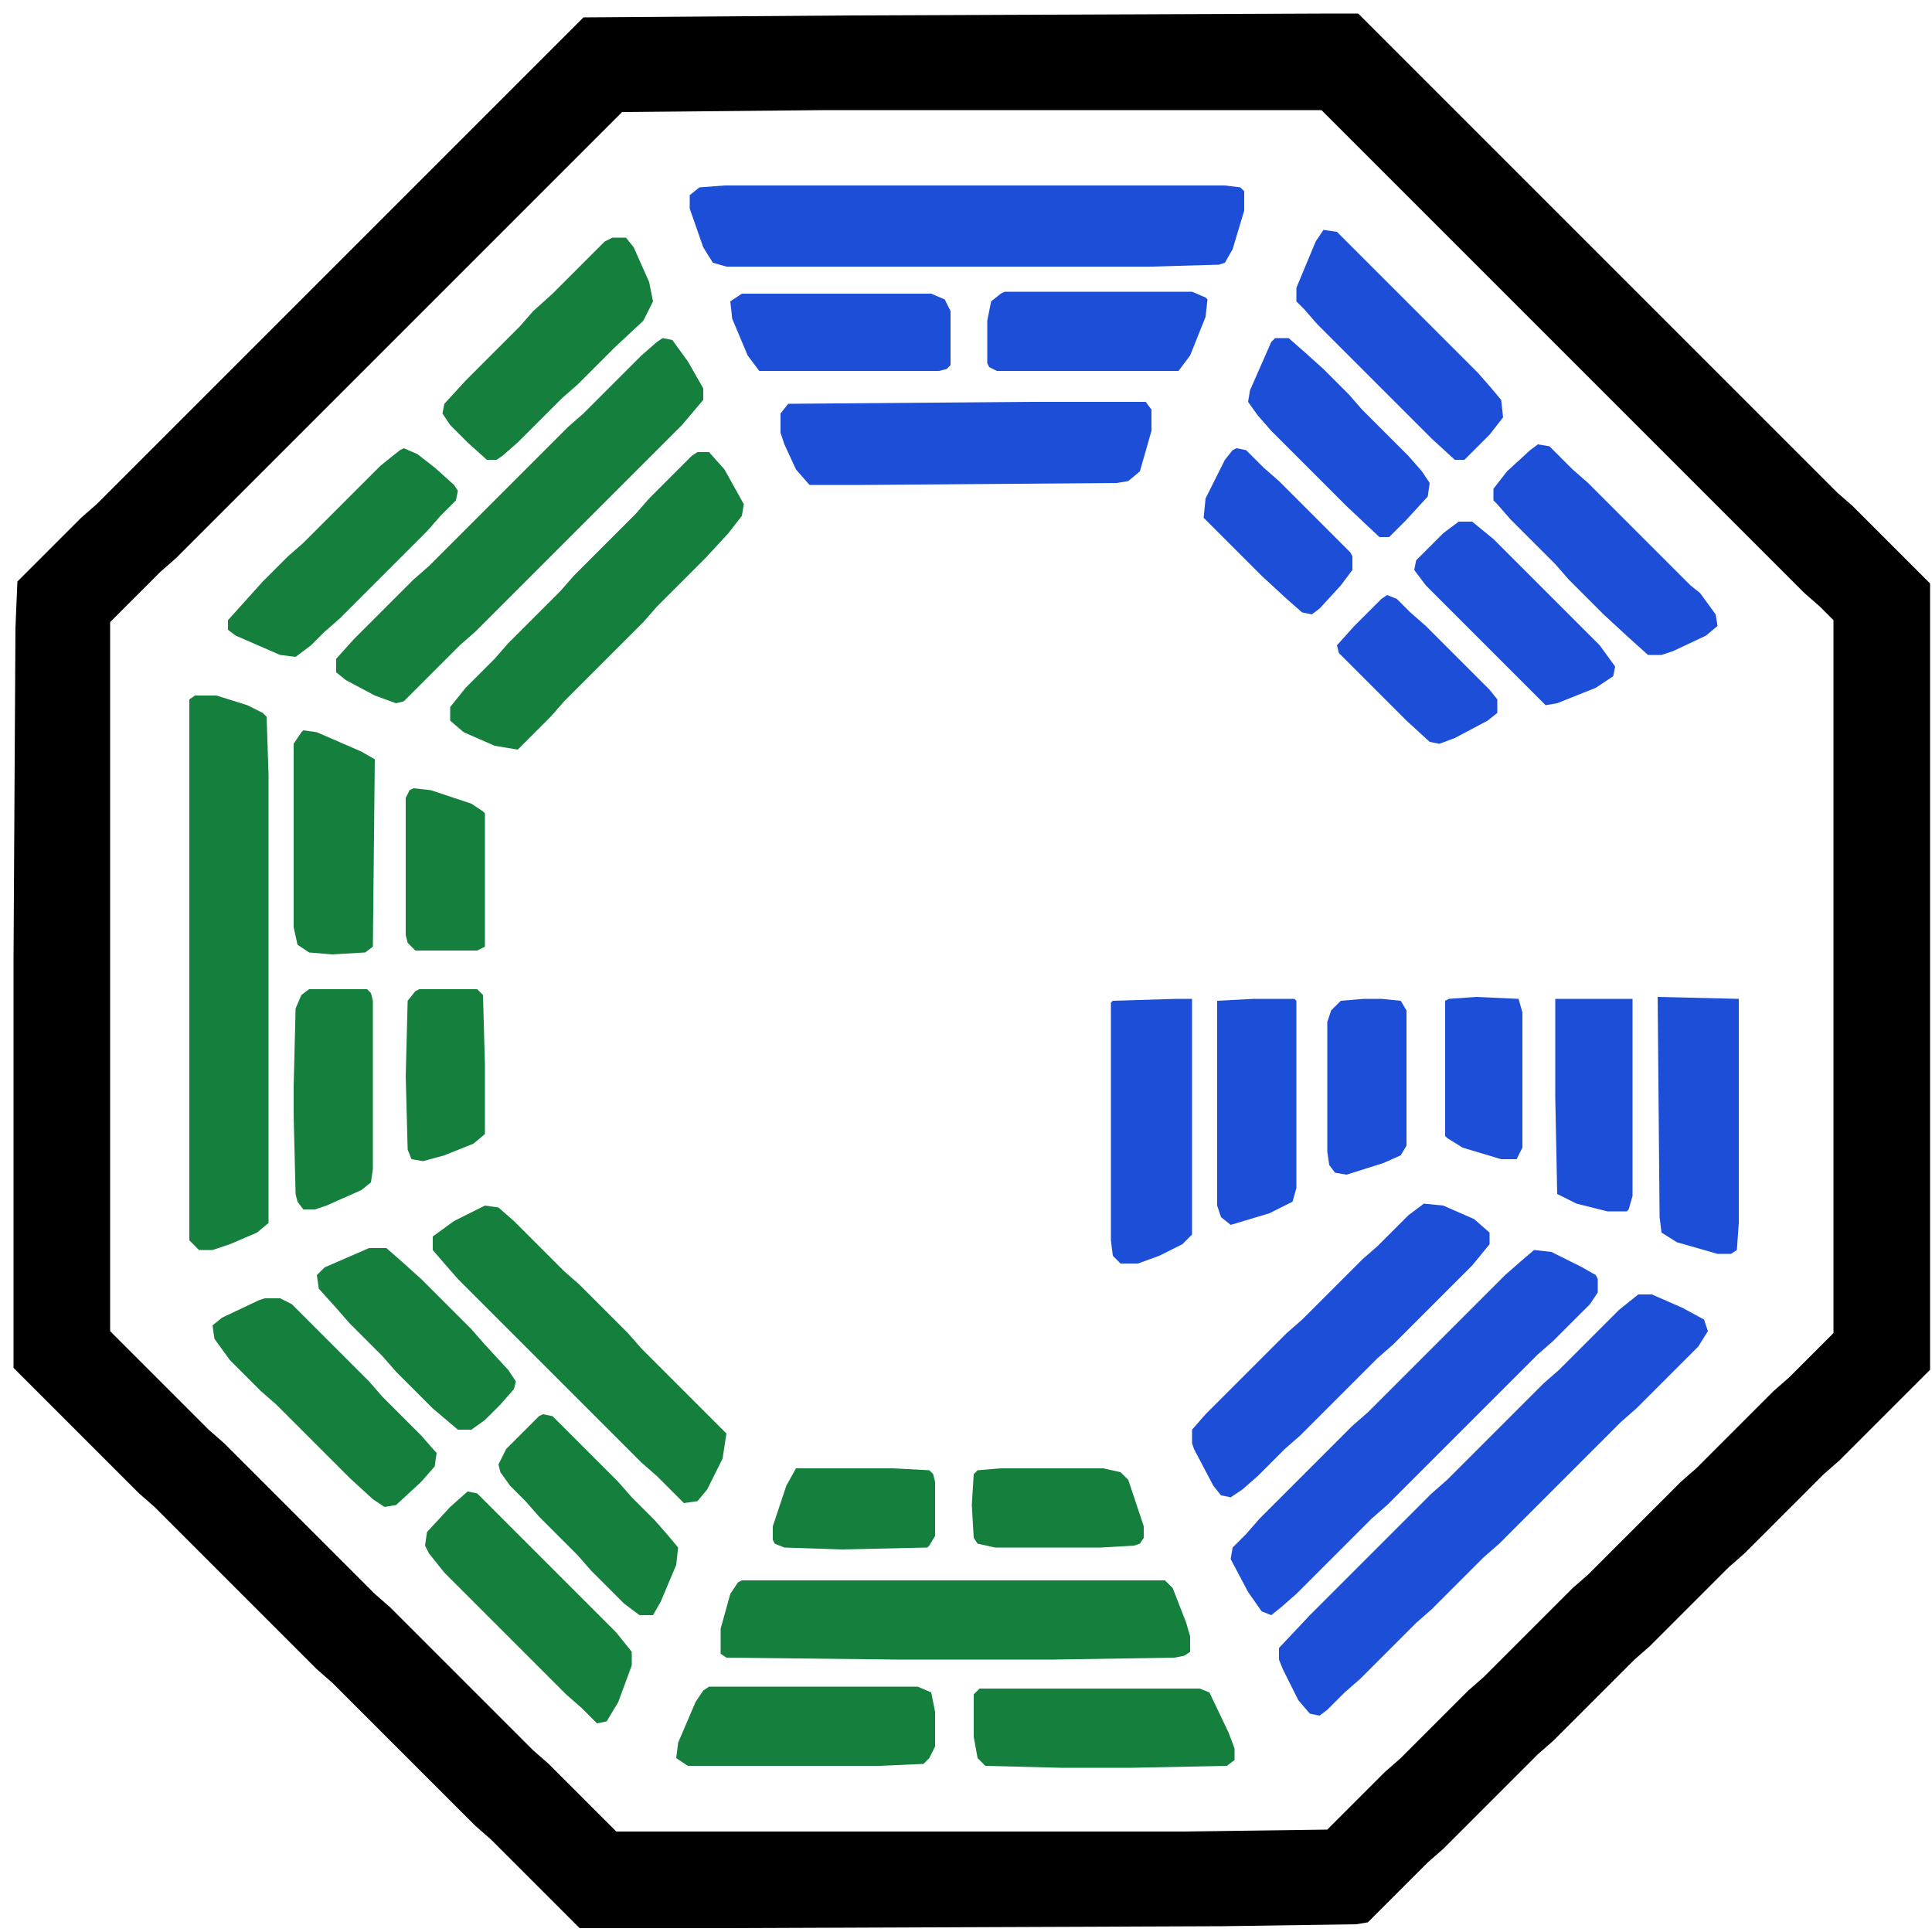
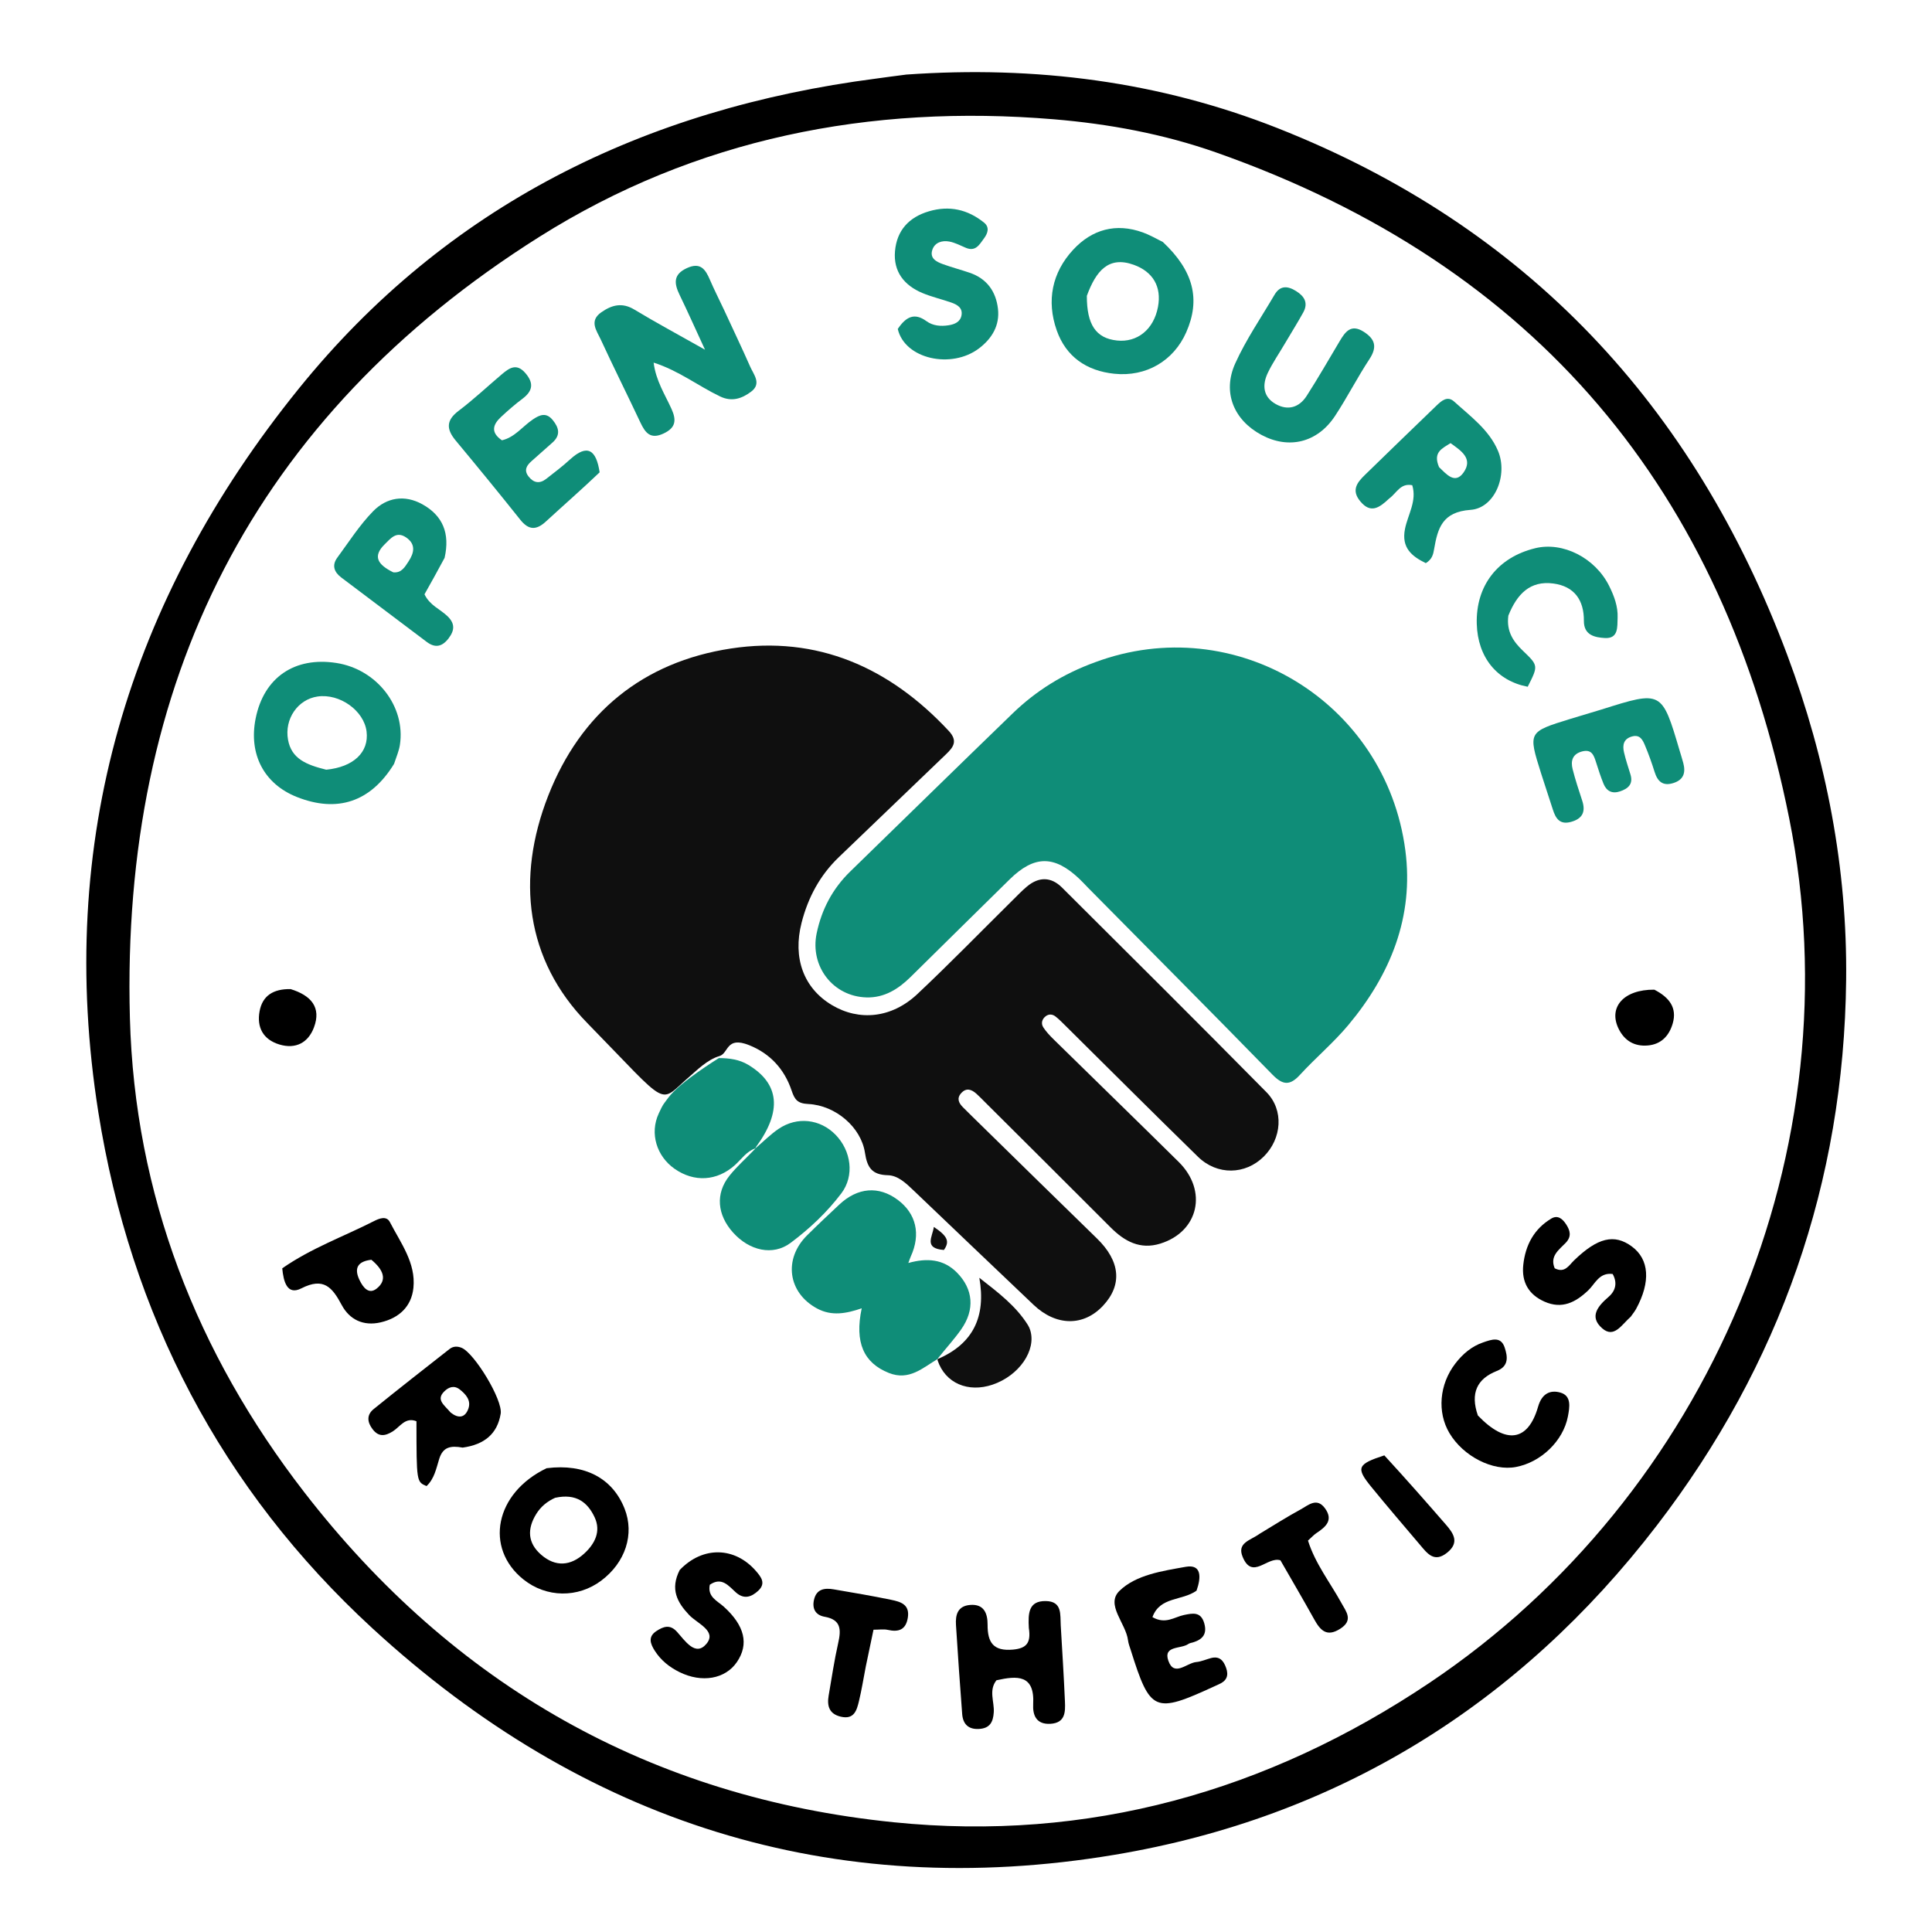
- <svg xmlns="http://www.w3.org/2000/svg" version="1.1" width="1000" height="1000">
-   <path d="M0,0 L13,0 L261,248 L269,255 L309,295 L309,702 L262,749 L254,756 L213,797 L205,804 L164,845 L156,852 L114,894 L106,901 L57,950 L49,957 L18,988 L12,989 L-57,990 L-316,991 L-390,991 L-436,945 L-444,938 L-518,864 L-526,857 L-610,773 L-618,766 L-683,701 L-683,490 L-682,318 L-681,294 L-648,261 L-640,254 L-388,2 L-250,1 Z M-264,50 L-368,51 L-599,282 L-607,289 L-633,315 L-633,682 L-582,733 L-574,740 L-496,818 L-488,825 L-414,899 L-406,906 L-371,941 L-78,941 L-3,940 L27,910 L35,903 L70,868 L78,861 L124,815 L132,808 L180,760 L188,753 L228,713 L236,706 L259,683 L259,314 L252,307 L244,300 L-6,50 Z " fill="#000000" transform="translate(690,7)" />
-   <path d="M0,0 L259,0 L267,1 L269,3 L269,13 L263,33 L259,40 L256,41 L221,42 L1,42 L-6,40 L-11,32 L-18,12 L-18,5 L-13,1 Z " fill="#1D4ED8" transform="translate(375,96)" />
-   <path d="M0,0 L7,0 L23,7 L34,13 L36,19 L31,27 L-1,59 L-9,66 L-72,129 L-80,136 L-107,163 L-115,170 L-144,199 L-152,206 L-161,215 L-165,218 L-170,217 L-176,210 L-184,194 L-186,189 L-186,183 L-170,166 L-107,103 L-99,96 L-49,46 L-41,39 L-10,8 Z " fill="#1D4ED8" transform="translate(848,670)" />
-   <path d="M0,0 L11,0 L27,5 L35,9 L37,11 L38,41 L38,273 L32,278 L18,284 L9,287 L2,287 L-3,282 L-3,2 Z " fill="#15803D" transform="translate(101,360)" />
-   <path d="M0,0 L9,1 L25,9 L32,13 L33,15 L33,22 L29,28 L10,47 L2,54 L-76,132 L-84,139 L-123,178 L-131,185 L-136,189 L-141,187 L-148,177 L-157,160 L-156,154 L-149,147 L-142,139 L-94,91 L-86,84 L-15,13 L-7,6 Z " fill="#1D4ED8" transform="translate(794,647)" />
-   <path d="M0,0 L219,0 L223,4 L230,22 L232,29 L232,37 L229,39 L224,40 L161,41 L81,41 L-8,40 L-11,38 L-11,25 L-6,7 L-2,1 Z " fill="#15803D" transform="translate(384,818)" />
-   <path d="M0,0 L5,1 L13,12 L21,26 L21,32 L10,45 L-97,152 L-105,159 L-134,188 L-138,189 L-149,185 L-164,177 L-169,173 L-169,166 L-160,156 L-129,125 L-121,118 L-49,46 L-41,39 L-11,9 L-3,2 Z " fill="#15803D" transform="translate(343,175)" />
-   <path d="M0,0 L60,0 L63,4 L63,15 L57,36 L51,41 L45,42 L-86,43 L-114,43 L-121,35 L-127,22 L-129,16 L-129,6 L-125,1 Z " fill="#1D4ED8" transform="translate(533,208)" />
-   <path d="M0,0 L10,1 L26,8 L34,15 L34,21 L25,32 L-16,73 L-24,80 L-64,120 L-72,127 L-86,141 L-94,148 L-100,152 L-105,151 L-109,146 L-119,127 L-120,124 L-120,117 L-113,109 L-71,67 L-63,60 L-32,29 L-24,22 L-8,6 Z " fill="#1D4ED8" transform="translate(737,623)" />
-   <path d="M0,0 L6,0 L14,9 L24,27 L23,33 L16,42 L4,55 L-21,80 L-28,88 L-69,129 L-76,137 L-93,154 L-105,152 L-121,145 L-128,139 L-128,132 L-120,122 L-105,107 L-98,99 L-71,72 L-64,64 L-32,32 L-25,24 L-3,2 Z " fill="#15803D" transform="translate(361,234)" />
-   <path d="M0,0 L7,1 L15,8 L41,34 L49,41 L74,66 L81,74 L125,118 L123,131 L115,147 L110,153 L103,154 L89,140 L81,133 L-14,38 L-21,30 L-27,23 L-27,16 L-16,8 Z " fill="#15803D" transform="translate(251,624)" />
-   <path d="M0,0 L8,0 L8,122 L3,127 L-9,133 L-20,137 L-29,137 L-33,133 L-34,125 L-34,2 L-33,1 Z " fill="#1D4ED8" transform="translate(609,517)" />
-   <path d="M0,0 L42,1 L42,117 L41,131 L38,133 L31,133 L10,127 L2,122 L1,114 Z " fill="#1D4ED8" transform="translate(858,516)" />
-   <path d="M0,0 L8,0 L14,3 L54,43 L61,51 L81,71 L88,79 L89,80 L88,87 L81,95 L68,107 L62,108 L56,104 L44,93 L6,55 L-2,48 L-18,32 L-26,21 L-27,14 L-22,10 L-3,1 Z " fill="#15803D" transform="translate(137,672)" />
-   <path d="M0,0 L7,0 L11,5 L19,23 L21,33 L16,43 L1,57 L-18,76 L-26,83 L-49,106 L-57,113 L-60,115 L-65,115 L-75,106 L-84,97 L-88,91 L-87,86 L-76,74 L-48,46 L-41,38 L-31,29 L-4,2 Z " fill="#15803D" transform="translate(317,123)" />
-   <path d="M0,0 L6,1 L18,13 L26,20 L79,73 L84,77 L92,88 L93,94 L87,99 L70,107 L64,109 L57,109 L47,100 L34,88 L16,70 L9,62 L-14,39 L-21,31 L-23,29 L-23,23 L-16,14 L-4,3 Z " fill="#1D4ED8" transform="translate(796,230)" />
-   <path d="M0,0 L114,0 L119,2 L129,23 L132,31 L132,37 L128,40 L79,41 L42,41 L3,40 L-1,36 L-3,25 L-3,3 Z " fill="#15803D" transform="translate(507,874)" />
-   <path d="M0,0 L108,0 L115,3 L117,13 L117,31 L114,37 L111,40 L88,41 L-11,41 L-17,37 L-16,29 L-7,8 L-3,2 Z " fill="#15803D" transform="translate(367,873)" />
-   <path d="M0,0 L5,1 L77,73 L85,83 L85,90 L78,109 L72,119 L67,120 L59,112 L51,105 L-12,42 L-20,32 L-22,28 L-21,21 L-9,8 Z " fill="#15803D" transform="translate(242,772)" />
-   <path d="M0,0 L7,1 L80,74 L87,82 L92,88 L93,97 L86,106 L73,119 L68,119 L56,108 L-3,49 L-10,41 L-14,37 L-14,30 L-4,6 Z " fill="#1D4ED8" transform="translate(685,119)" />
-   <path d="M0,0 L7,3 L16,10 L26,19 L28,22 L27,27 L19,35 L12,43 L-33,88 L-41,95 L-48,102 L-56,108 L-64,107 L-87,97 L-91,94 L-91,89 L-82,79 L-73,69 L-60,56 L-52,49 L-12,9 L-2,1 Z " fill="#15803D" transform="translate(209,232)" />
-   <path d="M0,0 L21,0 L22,1 L22,98 L20,105 L8,111 L-12,117 L-17,113 L-19,107 L-19,1 Z " fill="#1D4ED8" transform="translate(649,517)" />
-   <path d="M0,0 L7,1 L30,11 L37,15 L36,112 L32,115 L15,116 L3,115 L-3,111 L-5,102 L-5,7 L-1,1 Z " fill="#15803D" transform="translate(157,378)" />
-   <path d="M0,0 L9,0 L17,7 L27,16 L53,42 L60,50 L72,63 L76,69 L75,73 L68,81 L60,89 L53,94 L46,94 L33,83 L14,64 L7,56 L-10,39 L-17,31 L-26,21 L-27,14 L-23,10 Z " fill="#15803D" transform="translate(191,646)" />
-   <path d="M0,0 L7,0 L18,9 L73,64 L81,75 L80,80 L71,86 L51,94 L45,95 L-17,33 L-23,25 L-22,20 L-8,6 Z " fill="#1D4ED8" transform="translate(755,270)" />
-   <path d="M0,0 L97,0 L104,3 L105,4 L104,13 L96,33 L90,41 L-4,41 L-8,39 L-9,37 L-9,15 L-7,5 L-2,1 Z " fill="#1D4ED8" transform="translate(520,151)" />
-   <path d="M0,0 L5,1 L39,35 L46,43 L58,55 L65,63 L70,69 L69,78 L61,97 L57,104 L50,104 L42,98 L25,81 L18,73 L-2,53 L-9,45 L-17,37 L-22,30 L-23,26 L-19,18 L-2,1 Z " fill="#15803D" transform="translate(281,732)" />
-   <path d="M0,0 L7,0 L15,7 L25,16 L38,29 L45,37 L69,61 L76,69 L80,75 L79,82 L68,94 L59,103 L54,103 L37,87 L-2,48 L-9,40 L-14,33 L-13,27 L-2,2 Z " fill="#1D4ED8" transform="translate(660,175)" />
-   <path d="M0,0 L30,0 L32,2 L33,6 L33,93 L32,100 L27,104 L9,112 L3,114 L-3,114 L-6,110 L-7,106 L-8,66 L-8,50 L-7,10 L-4,3 Z " fill="#15803D" transform="translate(160,512)" />
-   <path d="M0,0 L98,0 L105,3 L108,9 L108,37 L106,39 L102,40 L9,40 L3,32 L-5,13 L-6,4 Z " fill="#1D4ED8" transform="translate(384,152)" />
-   <path d="M0,0 L40,0 L40,102 L38,109 L37,110 L27,110 L11,106 L1,101 L0,51 Z " fill="#1D4ED8" transform="translate(805,517)" />
-   <path d="M0,0 L9,0 L19,1 L22,6 L22,76 L19,81 L10,85 L-9,91 L-15,90 L-18,86 L-19,79 L-19,12 L-17,6 L-12,1 Z " fill="#1D4ED8" transform="translate(706,517)" />
-   <path d="M0,0 L53,0 L62,2 L66,6 L74,30 L74,36 L72,39 L69,40 L52,41 L-3,41 L-12,39 L-14,36 L-15,19 L-14,3 L-12,1 Z " fill="#15803D" transform="translate(518,760)" />
-   <path d="M0,0 L5,1 L14,10 L22,17 L44,39 L49,44 L59,54 L60,56 L60,63 L54,71 L43,83 L39,86 L34,85 L26,78 L13,66 L-17,36 L-16,26 L-6,6 L-2,1 Z " fill="#1D4ED8" transform="translate(640,232)" />
-   <path d="M0,0 L30,0 L33,3 L34,39 L34,75 L28,80 L13,86 L2,89 L-4,88 L-6,83 L-7,45 L-6,6 L-2,1 Z " fill="#15803D" transform="translate(217,512)" />
-   <path d="M0,0 L50,0 L69,1 L71,3 L72,7 L72,35 L69,40 L68,41 L24,42 L-6,41 L-11,39 L-12,37 L-12,30 L-5,9 Z " fill="#15803D" transform="translate(412,760)" />
-   <path d="M0,0 L9,1 L30,8 L36,12 L37,13 L37,82 L33,84 L1,84 L-3,80 L-4,76 L-4,5 L-2,1 Z " fill="#15803D" transform="translate(214,408)" />
-   <path d="M0,0 L5,2 L12,9 L20,16 L53,49 L57,54 L57,61 L52,65 L35,74 L27,77 L22,76 L10,65 L-25,30 L-26,26 L-17,16 L-3,2 Z " fill="#1D4ED8" transform="translate(718,308)" />
-   <path d="M0,0 L22,1 L24,8 L24,78 L21,84 L13,84 L-7,78 L-15,73 L-16,72 L-16,2 L-14,1 Z " fill="#1D4ED8" transform="translate(764,516)" />
+ <svg xmlns="http://www.w3.org/2000/svg" version="1.1" id="Layer_1" x="0px" y="0px" width="531.181" viewBox="0 0 531.181 531.181" enable-background="new 0 0 1024 512" xml:space="preserve" height="531.181">
+   <defs id="defs57" />
+   <g id="g132" transform="matrix(1.406311,0,0,1.406311,-793.0439,-95.89553)" style="display:inline">
+     <g id="g120" style="display:inline">
+       <g id="g133" style="display:inline;fill:#0f8d78;fill-opacity:1">
+         <path fill="#000000" opacity="1" stroke="none" d="m 705.419,128.659 c 1.832,3.97 3.557,7.574 5.169,11.228 0.692,1.569 2.27,3.309 0.164,4.886 -1.778,1.331 -3.742,2.029 -6.052,0.925 -4.288,-2.051 -8.109,-5.063 -12.997,-6.615 0.453,3.572 2.222,6.228 3.495,9.051 1,2.216 0.842,3.688 -1.555,4.81 -2.584,1.21 -3.59,-0.163 -4.546,-2.195 -2.55,-5.423 -5.238,-10.782 -7.749,-16.223 -0.778,-1.687 -2.31,-3.584 0.126,-5.284 2.055,-1.434 4.067,-1.979 6.466,-0.528 4.121,2.491 8.369,4.772 13.809,7.844 -1.995,-4.323 -3.419,-7.527 -4.949,-10.68 -1.083,-2.233 -1.337,-4.024 1.429,-5.283 2.638,-1.2 3.605,0.255 4.482,2.299 0.787,1.834 1.697,3.616 2.706,5.766 z" id="path100" style="fill:#0f8d78;fill-opacity:1" />
+         <path fill="#000000" opacity="1" stroke="none" d="m 640.959,217.526 c -4.577,7.478 -11.121,9.601 -19.005,6.476 -6.413,-2.543 -9.459,-8.345 -8.058,-15.349 1.6,-7.997 7.594,-12.119 15.78,-10.851 7.904,1.224 13.575,8.5 12.423,16.015 -0.175,1.139 -0.643,2.234 -1.141,3.71 m -13.262,1.142 c 5.333,-0.524 8.389,-3.418 7.887,-7.471 -0.506,-4.079 -5.242,-7.463 -9.571,-6.839 -3.876,0.559 -6.514,4.394 -5.785,8.447 0.67,3.725 3.566,4.9 7.469,5.863 z" id="path101" style="fill:#0f8d78;fill-opacity:1" />
+         <path fill="#000000" opacity="1" stroke="none" d="m 791.269,115.508 c 6.019,5.653 7.383,11.238 4.562,17.64 -2.469,5.603 -7.839,8.756 -14.07,8.11 -5.423,-0.563 -9.445,-3.331 -11.256,-8.499 -2.021,-5.768 -0.918,-11.283 3.231,-15.757 3.662,-3.949 8.343,-5.283 13.618,-3.368 1.238,0.45 2.407,1.094 3.915,1.873 m -14.87,10.52 c -0.013,5.641 1.781,8.297 5.901,8.734 3.926,0.416 7.166,-2.119 8.005,-6.558 0.753,-3.986 -1.01,-6.899 -4.73,-8.242 -4.937,-1.782 -7.389,1.201 -9.177,6.066 z" id="path102" style="fill:#0f8d78;fill-opacity:1" />
+         <path fill="#000000" opacity="1" stroke="none" d="m 835.512,165.649 c -1.965,1.855 -3.639,2.998 -5.666,0.538 -1.784,-2.164 -0.615,-3.657 0.907,-5.138 4.656,-4.529 9.315,-9.054 13.996,-13.557 0.972,-0.935 2.139,-1.995 3.465,-0.79 3.191,2.898 6.815,5.512 8.562,9.619 2.006,4.718 -0.615,11.214 -5.36,11.548 -5.526,0.388 -6.424,3.591 -7.127,7.689 -0.169,0.984 -0.367,1.968 -1.624,2.726 -2.735,-1.335 -4.809,-2.994 -4.066,-6.696 0.563,-2.805 2.362,-5.462 1.419,-8.539 -2.318,-0.449 -2.989,1.472 -4.505,2.6 M 845.258,159.515 c 1.405,1.346 3.104,3.436 4.784,1.06 1.94,-2.744 -0.507,-4.288 -2.541,-5.752 -1.667,1.069 -3.485,1.771 -2.243,4.693 z" id="path103" style="fill:#0f8d78;fill-opacity:1" />
+         <path fill="#000000" opacity="1" stroke="none" d="m 681.147,160.533 c -3.584,3.415 -7.094,6.475 -10.519,9.626 -1.868,1.718 -3.36,1.691 -4.99,-0.355 -4.15,-5.21 -8.37,-10.365 -12.629,-15.486 -1.841,-2.214 -1.907,-3.945 0.574,-5.817 2.919,-2.203 5.593,-4.728 8.391,-7.094 1.471,-1.244 2.909,-2.32 4.669,-0.265 1.687,1.97 1.429,3.499 -0.587,5.008 -1.463,1.096 -2.847,2.308 -4.186,3.554 -1.58,1.469 -2.102,3.012 0.177,4.564 2.503,-0.565 4.026,-2.714 6.05,-4.078 1.391,-0.937 2.621,-1.428 3.898,0.14 1.217,1.495 1.55,2.932 -0.049,4.365 -1.363,1.221 -2.733,2.435 -4.106,3.644 -0.968,0.852 -1.541,1.775 -0.593,2.997 0.994,1.281 2.171,1.475 3.454,0.474 1.575,-1.229 3.176,-2.436 4.646,-3.784 3.463,-3.174 5.154,-1.814 5.801,2.506 z" id="path104" style="fill:#0f8d78;fill-opacity:1" />
+         <path fill="#000000" opacity="1" stroke="none" d="m 815.23,135.17 c -1.282,2.183 -2.528,3.975 -3.454,5.919 -1.116,2.344 -0.95,4.675 1.531,6.083 2.393,1.358 4.61,0.687 6.069,-1.585 2.247,-3.498 4.312,-7.113 6.445,-10.685 1.093,-1.83 2.201,-3.447 4.698,-1.858 2.266,1.442 2.68,2.999 1.126,5.36 -2.377,3.61 -4.343,7.491 -6.721,11.1 -3.447,5.23 -9.036,6.578 -14.385,3.712 -5.401,-2.894 -7.684,-8.31 -5.132,-13.969 2.109,-4.675 5.068,-8.967 7.675,-13.415 1.1,-1.876 2.567,-1.774 4.23,-0.735 1.641,1.025 2.405,2.334 1.399,4.166 -1.04,1.894 -2.197,3.724 -3.481,5.906 z" id="path105" style="fill:#0f8d78;fill-opacity:1" />
+         <path fill="#000000" opacity="1" stroke="none" d="m 877.017,206.9 c 11.797,-3.725 11.797,-3.725 15.277,8.049 0.236,0.797 0.491,1.589 0.705,2.391 0.493,1.85 0.132,3.277 -1.906,3.929 -2.069,0.662 -3.102,-0.274 -3.695,-2.167 -0.544,-1.738 -1.159,-3.46 -1.863,-5.139 -0.442,-1.053 -0.953,-2.221 -2.525,-1.8 -1.693,0.453 -1.922,1.7 -1.591,3.123 0.337,1.453 0.817,2.875 1.256,4.303 0.583,1.896 -0.45,2.787 -2.049,3.32 -1.528,0.509 -2.628,-0.05 -3.212,-1.489 -0.561,-1.382 -1.018,-2.808 -1.471,-4.231 -0.426,-1.342 -0.85,-2.576 -2.706,-2.095 -1.902,0.494 -2.272,1.848 -1.867,3.461 0.524,2.09 1.215,4.139 1.883,6.191 0.702,2.157 0.044,3.502 -2.187,4.122 -2.2,0.612 -3.007,-0.66 -3.565,-2.419 -0.754,-2.376 -1.562,-4.734 -2.311,-7.111 -2.535,-8.047 -2.529,-8.052 5.717,-10.597 1.905,-0.588 3.819,-1.151 6.111,-1.842 z" id="path106" style="fill:#0f8d78;fill-opacity:1" />
+         <path fill="#000000" opacity="1" stroke="none" d="m 739.433,132.506 c 1.621,-2.422 3.279,-3.231 5.609,-1.529 1.256,0.918 2.786,1.041 4.312,0.807 1.216,-0.187 2.341,-0.666 2.552,-2.005 0.227,-1.437 -0.886,-2.047 -2.018,-2.444 -1.878,-0.658 -3.84,-1.102 -5.667,-1.872 -3.558,-1.5 -5.671,-4.194 -5.329,-8.155 0.35,-4.048 2.697,-6.65 6.647,-7.811 3.993,-1.173 7.563,-0.357 10.746,2.197 1.145,0.919 0.762,2.088 0.006,3.106 -0.876,1.18 -1.621,2.654 -3.557,1.833 -1.062,-0.45 -2.117,-1.016 -3.231,-1.221 -1.386,-0.256 -2.814,0.153 -3.305,1.6 -0.57,1.682 0.796,2.366 2.082,2.828 1.715,0.617 3.483,1.086 5.21,1.674 3.355,1.143 5.139,3.648 5.533,7.036 0.379,3.258 -1.171,5.819 -3.693,7.74 -5.394,4.107 -14.536,2.109 -15.896,-3.786 z" id="path107" style="fill:#0f8d78;fill-opacity:1" />
+         <path fill="#000000" opacity="1" stroke="none" d="m 650.834,177.258 c -1.419,2.656 -2.702,4.94 -3.926,7.12 1.032,2.159 3.041,2.894 4.464,4.249 1.527,1.455 1.442,2.791 0.247,4.362 -1.237,1.626 -2.609,1.947 -4.262,0.704 -5.581,-4.197 -11.158,-8.399 -16.729,-12.608 -1.395,-1.054 -1.865,-2.384 -0.765,-3.876 2.264,-3.075 4.344,-6.349 6.992,-9.061 2.644,-2.708 6.163,-3.301 9.644,-1.365 3.962,2.203 5.432,5.651 4.336,10.475 m -10.031,2.824 c 1.621,0.165 2.285,-1.069 2.989,-2.138 1.097,-1.664 1.469,-3.37 -0.496,-4.696 -1.884,-1.271 -2.98,0.185 -4.154,1.335 -2.386,2.338 -1.452,3.964 1.661,5.499 z" id="path108" style="fill:#0f8d78;fill-opacity:1" />
+         <path fill="#000000" opacity="1" stroke="none" d="m 858.805,188.551 c -0.407,3.104 0.984,5.078 2.857,6.872 3.026,2.899 3.007,2.918 0.928,7.028 -6.029,-1.148 -9.773,-5.765 -9.959,-12.28 -0.212,-7.469 4.08,-13.022 11.445,-14.809 5.391,-1.308 11.706,1.884 14.439,7.388 0.963,1.938 1.739,3.995 1.65,6.206 -0.071,1.76 0.207,4.128 -2.502,3.968 -1.886,-0.112 -4.11,-0.512 -4.09,-3.357 0.028,-4.058 -1.869,-6.754 -5.973,-7.3 -4.531,-0.603 -7.101,2.047 -8.796,6.284 z" id="path112" style="display:inline;fill:#0f8d78;fill-opacity:1" />
+       </g>
+       <g id="g134">
+         <path fill="#000000" opacity="1" stroke="none" d="m 797.842,379.17 c -2.83,2.027 -7.154,1.125 -8.617,5.174 2.571,1.473 4.301,-0.036 6.154,-0.416 1.688,-0.346 3.311,-0.719 3.975,1.624 0.593,2.093 -0.312,3.146 -2.175,3.722 -0.318,0.098 -0.683,0.136 -0.941,0.321 -1.419,1.015 -4.947,0.266 -3.908,3.261 1.131,3.262 3.605,0.424 5.471,0.267 0.975,-0.082 1.917,-0.53 2.883,-0.778 1.662,-0.428 2.43,0.488 2.941,1.911 0.557,1.552 0.074,2.57 -1.393,3.203 -0.305,0.132 -0.605,0.277 -0.907,0.416 -11.715,5.389 -12.526,5.038 -16.341,-7.086 -0.2,-0.634 -0.455,-1.268 -0.536,-1.92 -0.413,-3.336 -4.439,-6.967 -1.667,-9.665 3.231,-3.146 8.403,-3.88 12.931,-4.695 3.198,-0.575 3.028,2.136 2.131,4.662 z" id="path113" />
+         <path fill="#000000" opacity="1" stroke="none" d="m 619.1,316.149 c 5.728,-3.982 12.011,-6.212 17.906,-9.215 1.015,-0.517 2.465,-1.122 3.135,0.177 2.099,4.076 5.104,7.974 4.601,12.859 -0.373,3.624 -2.779,5.904 -6.409,6.745 -3.386,0.784 -6.083,-0.546 -7.595,-3.367 -1.862,-3.476 -3.514,-5.515 -7.916,-3.276 -2.787,1.418 -3.486,-1.363 -3.722,-3.924 m 17.425,-1.67 c -2.559,0.294 -3.497,1.539 -2.309,3.99 0.69,1.423 1.794,2.868 3.341,1.643 2.163,-1.713 1.273,-3.719 -1.032,-5.632 z" id="path114" />
+         <path fill="#000000" opacity="1" stroke="none" d="m 852.847,344.921 c 5.504,5.745 9.822,5.076 11.774,-1.725 0.756,-2.632 2.432,-3.307 4.368,-2.75 2.201,0.633 1.802,2.863 1.456,4.676 -0.906,4.751 -5.239,8.936 -10.148,9.867 -4.545,0.862 -10.314,-2.078 -13.017,-6.634 -2.416,-4.071 -1.975,-9.514 1.152,-13.58 1.441,-1.875 3.203,-3.388 5.484,-4.157 1.587,-0.535 3.423,-1.248 4.172,1.022 0.569,1.725 0.877,3.622 -1.526,4.571 -3.904,1.541 -5.227,4.365 -3.715,8.71 z" id="path115" />
+         <path fill="#000000" opacity="1" stroke="none" d="m 696.801,375.132 c 4.547,-4.752 10.802,-4.522 14.895,0.181 1.038,1.193 1.998,2.428 0.476,3.854 -1.323,1.239 -2.794,1.778 -4.402,0.331 -1.431,-1.288 -2.756,-3.08 -5.082,-1.486 -0.502,2.392 1.497,3.162 2.759,4.311 4.058,3.691 4.94,7.302 2.523,10.824 -2.266,3.303 -6.836,4.101 -11.209,1.946 -1.972,-0.972 -3.641,-2.304 -4.835,-4.18 -0.875,-1.376 -1.379,-2.742 0.343,-3.862 1.328,-0.864 2.616,-1.35 3.971,0.13 1.586,1.733 3.63,4.983 5.8,2.368 2.072,-2.496 -1.812,-3.956 -3.371,-5.601 -2.365,-2.495 -3.773,-5.059 -1.867,-8.816 z" id="path116" />
+         <path fill="#000000" opacity="1" stroke="none" d="m 882.735,325.608 c -1.805,1.585 -3.262,4.289 -5.573,2.28 -2.625,-2.281 -0.846,-4.357 1.244,-6.162 1.37,-1.184 1.755,-2.739 0.792,-4.467 -2.643,-0.338 -3.427,1.917 -4.768,3.194 -2.488,2.368 -5.136,3.725 -8.547,2.216 -3.118,-1.38 -4.526,-3.832 -4.158,-7.213 0.419,-3.842 2.093,-7.001 5.476,-9.033 1.279,-0.768 2.219,0.085 2.9,1.128 0.778,1.191 1.114,2.358 -0.071,3.602 -1.311,1.376 -3.173,2.604 -2.164,4.991 1.972,1.014 2.77,-0.561 3.787,-1.545 4.602,-4.452 7.863,-5.247 11.29,-2.722 3.411,2.513 3.721,6.9 0.849,12.192 -0.237,0.437 -0.549,0.835 -1.056,1.538 z" id="path117" />
+         <path fill="#000000" opacity="1" stroke="none" d="m 810.158,368.062 c 2.869,-1.727 5.396,-3.342 8.026,-4.767 1.492,-0.808 3.171,-2.449 4.789,-0.205 1.668,2.312 0.124,3.618 -1.672,4.813 -0.539,0.358 -0.982,0.861 -1.667,1.475 1.406,4.489 4.305,8.16 6.519,12.178 0.958,1.739 2.405,3.382 -0.218,5.061 -2.63,1.684 -3.887,0.319 -5.083,-1.837 -2.174,-3.916 -4.444,-7.778 -6.606,-11.544 -2.577,-0.82 -5.481,3.93 -7.386,-0.667 -1.156,-2.789 1.513,-3.208 3.299,-4.507 z" id="path118" />
+         <path fill="#000000" opacity="1" stroke="none" d="m 733.181,394.012 c -0.481,2.522 -0.828,4.647 -1.329,6.734 -0.434,1.808 -0.939,3.669 -3.546,3.063 -2.314,-0.538 -2.728,-2.139 -2.379,-4.16 0.591,-3.42 1.097,-6.861 1.861,-10.243 0.585,-2.588 0.599,-4.561 -2.65,-5.135 -1.745,-0.308 -2.487,-1.54 -2.082,-3.312 0.49,-2.145 2.089,-2.349 3.861,-2.046 3.749,0.641 7.503,1.272 11.226,2.046 1.786,0.371 3.667,0.868 3.262,3.465 -0.376,2.408 -1.797,2.89 -3.945,2.407 -0.757,-0.17 -1.584,-0.027 -2.77,-0.027 -0.494,2.327 -0.969,4.561 -1.51,7.208 z" id="path119" />
+         <path fill="#000000" opacity="1" stroke="none" d="m 834.557,352.719 c 4.23,4.605 8.156,9.071 12.057,13.56 1.511,1.739 2.663,3.503 0.223,5.465 -2.523,2.028 -3.87,0.157 -5.282,-1.51 -3.205,-3.784 -6.44,-7.545 -9.573,-11.389 -3.008,-3.69 -2.711,-4.411 2.575,-6.125 z" id="path120" />
+         <path fill="#000000" opacity="1" stroke="none" d="m 670.786,355.229 c 7.501,-0.947 12.902,1.982 15.243,7.917 1.961,4.971 0.173,10.496 -4.547,14.048 -4.589,3.454 -10.754,3.366 -15.231,-0.217 -7.659,-6.129 -5.587,-16.907 4.536,-21.747 m 1.657,5.785 c -1.54,0.694 -2.798,1.72 -3.691,3.166 -1.799,2.912 -1.695,5.661 0.965,7.968 2.826,2.452 5.792,2.182 8.437,-0.252 2.038,-1.875 3.314,-4.305 2.01,-7.084 -1.349,-2.874 -3.562,-4.713 -7.721,-3.798 z" id="path109" style="display:inline" />
+         <path fill="#000000" opacity="1" stroke="none" d="m 765.059,386.474 c -0.153,-2.865 -0.082,-5.32 3.306,-5.272 3.254,0.046 2.807,2.639 2.93,4.745 0.291,4.973 0.608,9.945 0.824,14.921 0.088,2.036 0.062,4.156 -2.828,4.33 -2.781,0.167 -3.501,-1.681 -3.382,-3.846 0.321,-5.837 -3.152,-5.557 -7.18,-4.665 -1.561,1.964 -0.396,4.178 -0.526,6.253 -0.122,1.958 -0.786,3.147 -2.897,3.265 -2.099,0.117 -3.128,-0.988 -3.278,-2.907 -0.453,-5.796 -0.836,-11.598 -1.212,-17.4 -0.13,-2.006 0.32,-3.728 2.747,-3.935 2.786,-0.238 3.44,1.74 3.431,3.847 -0.015,3.478 1.099,5.235 4.977,4.88 2.699,-0.248 3.52,-1.374 3.09,-4.214 z" id="path110" style="display:inline" />
+         <path fill="#000000" opacity="1" stroke="none" d="m 654.366,351.2 c -2.368,-0.422 -3.85,-0.126 -4.577,2.199 -0.58,1.854 -0.944,3.893 -2.481,5.324 -1.962,-0.824 -1.962,-0.824 -1.972,-12.677 -2.198,-0.868 -3.218,1.109 -4.651,1.997 -1.461,0.905 -2.725,1.114 -3.904,-0.415 -1.08,-1.4 -1.215,-2.824 0.19,-3.96 4.904,-3.967 9.872,-7.855 14.837,-11.746 0.685,-0.537 1.496,-0.579 2.347,-0.235 2.49,1.007 8.095,10.192 7.647,12.895 -0.652,3.939 -3.192,6.034 -7.435,6.619 m -2.34,-6.849 c 1.471,1.166 2.802,1.088 3.46,-0.766 0.575,-1.619 -0.494,-2.815 -1.683,-3.751 -1.097,-0.864 -2.182,-0.481 -3.062,0.412 -1.597,1.622 -0.004,2.584 1.284,4.106 z" id="path111" style="display:inline" />
+       </g>
+     </g>
+     <g id="g123" style="display:inline">
+       <path fill="#000000" opacity="1" stroke="none" d="m 741.122,82.767 c 25.253,-1.773 49.434,1.35 72.533,10.462 48.723,19.22 81.416,54.236 99.685,103.033 7.661,20.464 11.747,41.738 11.505,63.513 -0.439,39.543 -12.893,75.245 -37.013,106.647 -26.961,35.101 -62.513,57.1 -105.948,64.374 -55.26,9.254 -103.957,-6.387 -145.124,-44.234 -29.613,-27.225 -47.359,-61.422 -53.62,-100.948 -8.366,-52.815 5.824,-100.155 39.175,-141.425 28.945,-35.818 67.565,-54.758 112.9,-60.637 1.816,-0.235 3.626,-0.509 5.907,-0.785 m 60.525,15.22 c -10.276,-3.611 -20.959,-5.582 -31.719,-6.478 -35.892,-2.987 -70.019,3.736 -100.552,22.975 -55.949,35.253 -81.832,87.156 -80.062,152.746 0.93,34.464 13.035,65.484 34.089,92.694 29.198,37.736 67.749,59.703 115.239,64.523 38.023,3.859 73.03,-5.99 104.739,-27.255 54.744,-36.713 83.281,-104.343 70.333,-169.004 C 900.932,164.359 864.526,120.117 801.647,97.987 Z" id="path121" />
+       <path fill="#000000" opacity="1" stroke="none" d="m 887.344,261.674 c 2.958,1.523 4.474,3.559 3.597,6.602 -0.686,2.383 -2.235,4.087 -4.893,4.309 -2.585,0.216 -4.505,-0.914 -5.66,-3.218 -2.103,-4.198 0.911,-7.749 6.956,-7.693 z" id="path122" />
+       <path fill="#000000" opacity="1" stroke="none" d="m 620.733,261.561 c 4.035,1.248 6.03,3.589 4.563,7.492 -1.118,2.974 -3.557,4.31 -6.766,3.334 -3.178,-0.967 -4.443,-3.349 -3.86,-6.504 0.559,-3.022 2.672,-4.381 6.063,-4.321 z" id="path123" />
+     </g>
+     <g id="g131" transform="matrix(0.698216,0,0,0.698216,566.3865,108.3617)" style="display:inline">
+       <g id="g127" style="fill:#0f8d78;fill-opacity:1">
+         <path fill="#000000" opacity="1" stroke="none" d="m 303.104,127.892 c 39.091,-14.547 81.375,10.941 86.86,52.657 2.443,18.582 -4.152,34.799 -15.954,48.921 -4.152,4.968 -9.185,9.191 -13.574,13.976 -2.809,3.062 -4.795,2.875 -7.677,-0.078 -17.11,-17.527 -34.39,-34.888 -51.612,-52.306 -0.82,-0.829 -1.6,-1.7 -2.446,-2.502 -7.006,-6.647 -12.621,-6.639 -19.51,0.113 -9.282,9.099 -18.509,18.254 -27.776,27.368 -3.427,3.37 -7.343,5.848 -12.349,5.704 -9.348,-0.268 -15.857,-8.7 -13.935,-17.937 1.395,-6.703 4.455,-12.507 9.387,-17.306 15.165,-14.758 30.279,-29.568 45.49,-44.279 6.545,-6.33 14.143,-11.078 23.096,-14.331 z" id="path124" style="fill:#0f8d78;fill-opacity:1" />
+         <path fill="#000000" opacity="1" stroke="none" d="m 259.033,322.969 c -4.215,2.501 -7.997,6.192 -13.688,3.926 -7.028,-2.798 -9.629,-8.509 -7.598,-18.1 -4.271,1.454 -8.369,2.276 -12.5,0.053 -8.139,-4.379 -9.502,-13.834 -2.792,-20.485 2.956,-2.93 5.987,-5.784 9.027,-8.626 5.135,-4.801 11.01,-5.268 16.305,-1.348 5.218,3.864 6.56,9.646 3.699,15.897 -0.198,0.432 -0.338,0.891 -0.685,1.819 5.191,-1.439 9.826,-1.141 13.61,2.688 4.57,4.625 5.075,10.372 1.188,15.906 -1.908,2.717 -4.178,5.179 -6.442,8.029 -0.157,0.273 -0.124,0.24 -0.124,0.24 z" id="path125" style="fill:#0f8d78;fill-opacity:1" />
+         <path fill="#000000" opacity="1" stroke="none" d="m 208.004,263.994 c 2.152,-1.834 4.155,-3.876 6.477,-5.447 5.193,-3.514 11.611,-2.755 15.909,1.62 4.432,4.511 5.381,11.503 1.658,16.433 -4.011,5.311 -8.916,9.916 -14.223,13.882 -4.953,3.702 -11.525,2.197 -16.096,-2.894 -4.468,-4.976 -4.982,-10.923 -1.048,-15.872 2.058,-2.589 4.587,-4.803 7.105,-7.448 0.201,-0.261 0.214,-0.269 0.218,-0.275 z" id="path126" style="fill:#0f8d78;fill-opacity:1" />
+         <path fill="#000000" opacity="1" stroke="none" d="m 207.987,264.007 c -2.504,0.843 -3.908,3.047 -5.749,4.697 -4.997,4.476 -11.395,4.89 -16.925,1.001 -4.947,-3.479 -7.009,-9.862 -4.394,-15.471 1.262,-2.707 1.075,-2.239 2.676,-4.411 3.234,-4.386 14.165,-11.094 14.165,-11.094 2.986,0.012 5.762,0.422 8.175,1.868 8.8,5.273 9.612,12.986 2.183,23.073 -0.118,0.33 -0.131,0.337 -0.131,0.337 z" id="path127" style="display:inline;opacity:1;fill:#0f8d78;fill-opacity:1" />
+       </g>
+       <g id="g130" style="fill:#0f0f0f;fill-opacity:1">
+         <path fill="#000000" opacity="1" stroke="none" d="m 258.985,323.019 c 9.91,-4.24 13.629,-11.828 11.698,-22.764 5.286,4.131 10.248,7.865 13.617,13.257 0.261,0.418 0.464,0.887 0.615,1.358 1.812,5.663 -3.098,12.788 -10.536,15.305 -6.82,2.308 -13.255,-0.383 -15.388,-6.83 0.043,-0.377 0.01,-0.344 -0.005,-0.327 z" id="path128" style="fill:#0f0f0f;fill-opacity:1" />
+         <path fill="#000000" opacity="1" stroke="none" d="m 260.759,292.463 c -5.763,-0.443 -3.174,-3.722 -2.817,-6.454 3.831,2.559 4.522,4.063 2.817,6.454 z" id="path129" style="fill:#0f0f0f;fill-opacity:1" />
+         <path fill="#000000" opacity="1" stroke="none" d="m 160.885,228.9 c -17.288,-17.666 -19.956,-40.518 -10.934,-63.591 9.076,-23.211 26.552,-37.522 51.185,-41.264 24.196,-3.676 44.395,5.292 60.948,23.038 2.651,2.842 1.385,4.557 -0.76,6.607 -9.996,9.555 -19.93,19.176 -29.927,28.73 -5.344,5.107 -8.671,11.328 -10.488,18.421 -2.528,9.868 0.587,18.323 8.469,23.035 7.667,4.583 16.763,3.69 23.945,-3.064 9.1,-8.558 17.817,-17.524 26.705,-26.309 1.303,-1.288 2.571,-2.622 3.972,-3.796 3.327,-2.786 6.758,-2.788 9.838,0.279 19.128,19.051 38.281,38.078 57.24,57.296 4.945,5.013 4.299,13.013 -0.755,18.028 -5.168,5.129 -13.041,5.306 -18.421,0.053 -12.518,-12.224 -24.887,-24.601 -37.322,-36.911 -0.826,-0.817 -1.648,-1.651 -2.561,-2.363 -0.854,-0.666 -1.873,-0.764 -2.77,-0.063 -1.06,0.828 -1.347,2.037 -0.647,3.115 0.805,1.24 1.859,2.343 2.922,3.387 11.653,11.438 23.37,22.812 34.986,34.288 8.183,8.084 5.578,19.538 -5.165,22.868 -5.63,1.745 -9.997,-0.62 -13.894,-4.528 -11.769,-11.797 -23.593,-23.54 -35.397,-35.303 -0.708,-0.706 -1.403,-1.427 -2.144,-2.097 -1.387,-1.256 -2.872,-1.828 -4.339,-0.172 -1.298,1.466 -0.613,2.78 0.543,3.941 1.764,1.771 3.557,3.513 5.343,5.261 10.717,10.49 21.412,21.001 32.162,31.457 6.534,6.356 7.171,12.992 1.683,18.847 -5.441,5.806 -13.1,5.742 -19.428,-0.263 -11.233,-10.659 -22.42,-21.367 -33.627,-32.053 -2.074,-1.978 -4.345,-4.177 -7.179,-4.244 -4.493,-0.107 -5.791,-2.195 -6.417,-6.31 -1.085,-7.136 -8.23,-13.263 -15.883,-13.631 -3.015,-0.145 -3.798,-1.234 -4.65,-3.769 -1.997,-5.946 -5.991,-10.35 -11.892,-12.706 -6.497,-2.595 -5.691,2.278 -8.315,3.051 -3.409,1.004 -6.317,3.982 -8.219,5.602 -9.19,7.828 -4.971,9.495 -28.811,-14.867 z" id="path130" style="display:inline;fill:#0f0f0f;fill-opacity:1" />
+       </g>
+     </g>
+   </g>
</svg>
